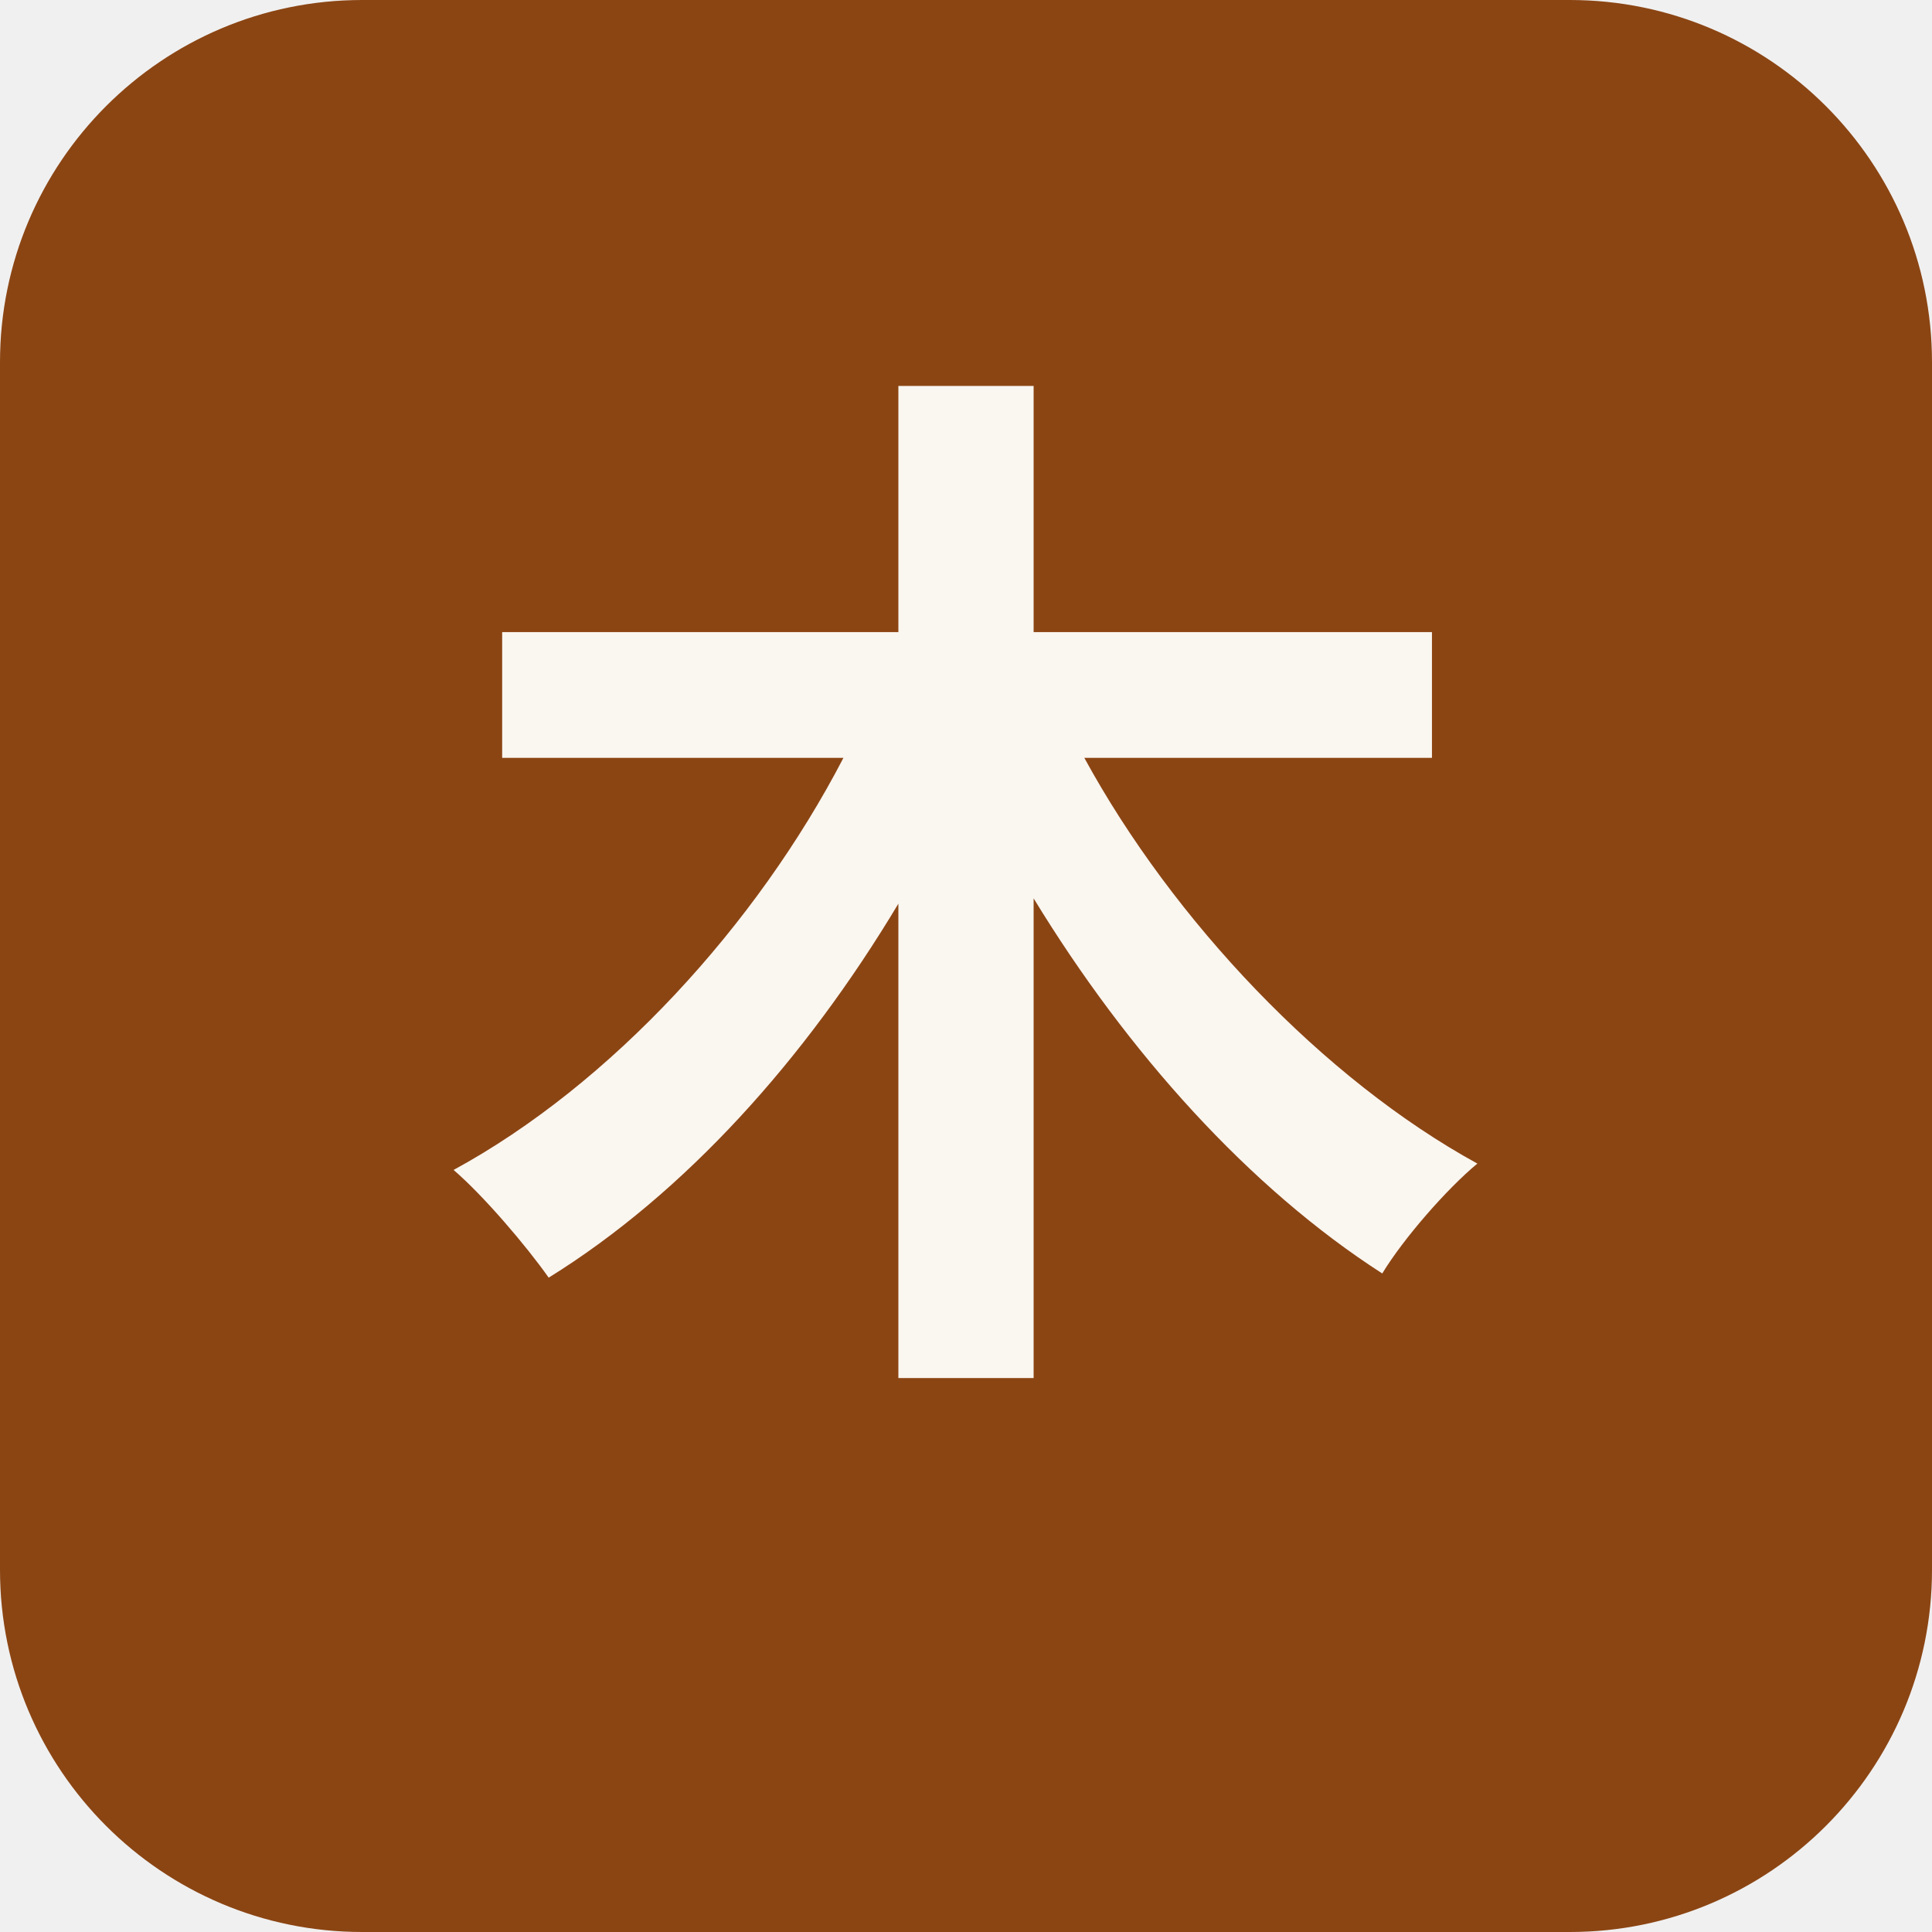
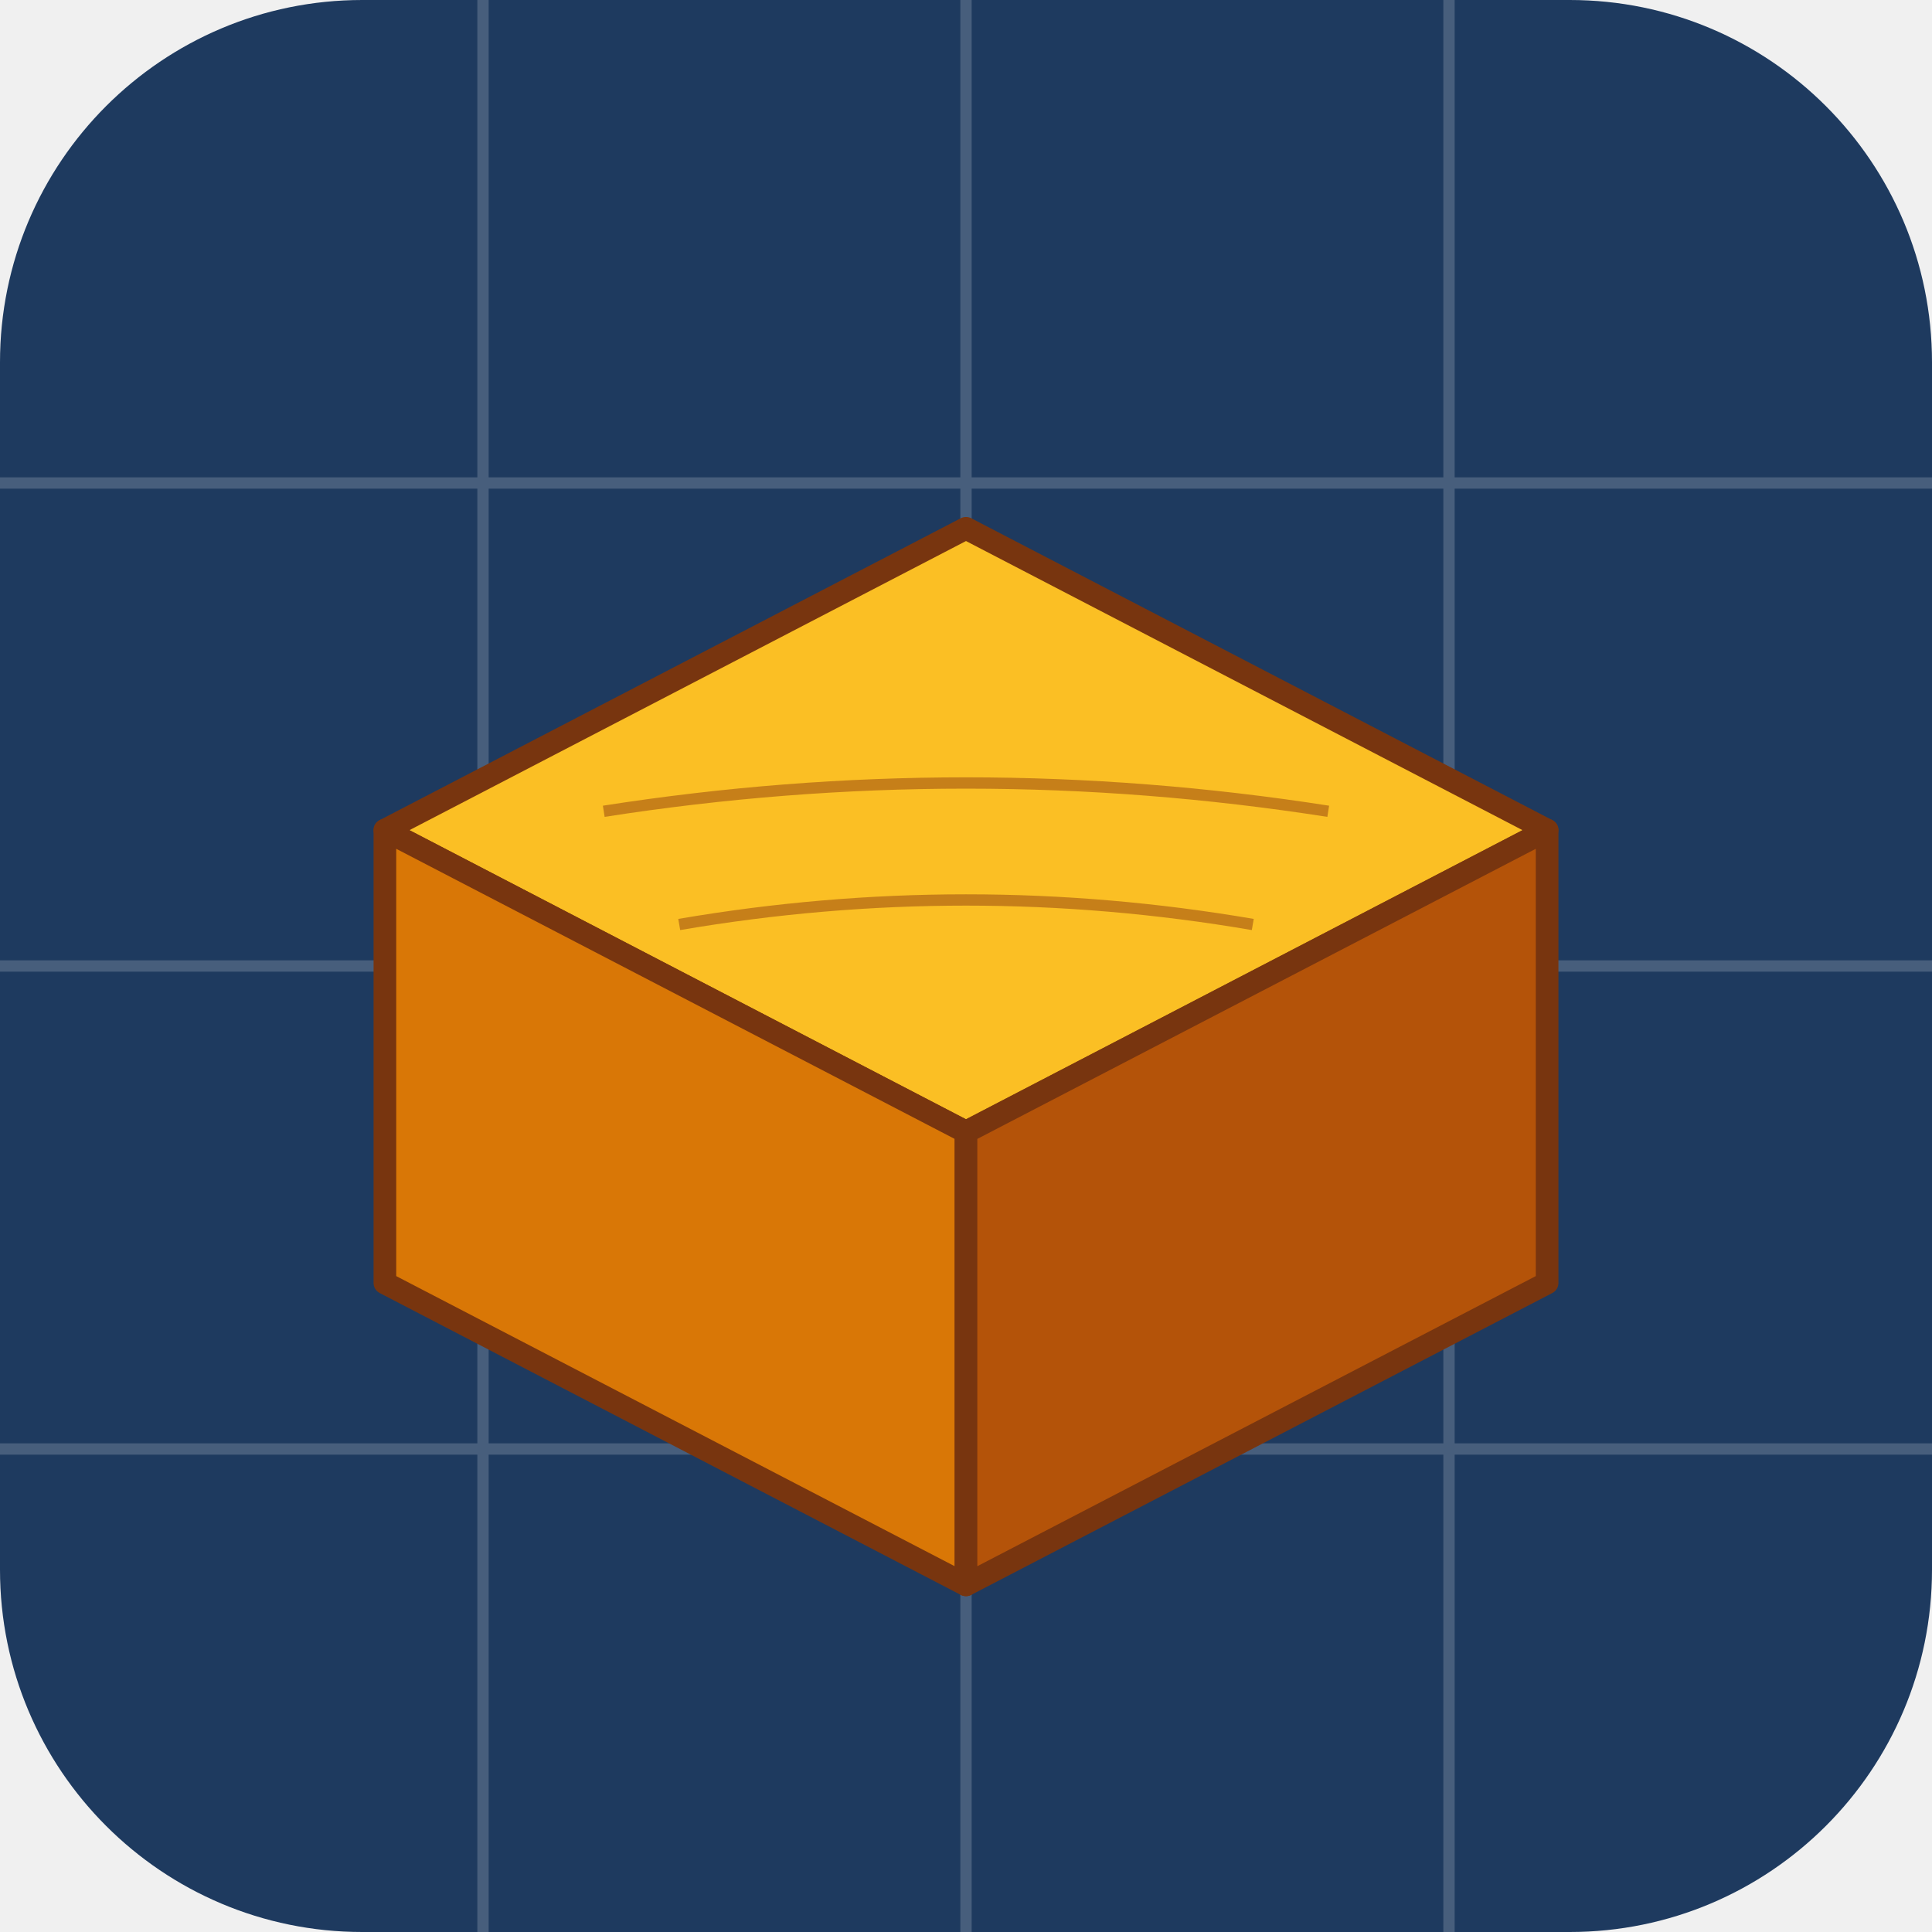
<svg xmlns="http://www.w3.org/2000/svg" viewBox="0 0 512 512">
-   <rect width="512" height="512" rx="96" ry="96" fill="#8B4513" />
-   <text x="256" y="340" font-family="'Noto Sans TC','PingFang TC',sans-serif" font-size="280" font-weight="900" text-anchor="middle" fill="#FAF6F0">木</text>
+   <rect width="512" height="512" rx="96" ry="96" fill="#1e3a5f" />
+   <g stroke="#ffffff" stroke-width="3" opacity="0.18">
+     <line x1="0" y1="128" x2="512" y2="128" />
+     <line x1="0" y1="256" x2="512" y2="256" />
+     <line x1="0" y1="384" x2="512" y2="384" />
+     <line x1="128" y1="0" x2="128" y2="512" />
+     <line x1="256" y1="0" x2="256" y2="512" />
+     <line x1="384" y1="0" x2="384" y2="512" />
+   </g>
+   <polygon points="256,140 410,220 256,300 102,220" fill="#fbbf24" stroke="#78350f" stroke-width="6" stroke-linejoin="round" />
+   <polygon points="102,220 256,300 256,420 102,340" fill="#d97706" stroke="#78350f" stroke-width="6" stroke-linejoin="round" />
+   <polygon points="410,220 256,300 256,420 410,340" fill="#b45309" stroke="#78350f" stroke-width="6" stroke-linejoin="round" />
+   <g stroke="#92400e" stroke-width="3" opacity="0.5" fill="none">
+     <path d="M 160 215 Q 256 200 352 215" />
+     <path d="M 180 245 Q 256 232 332 245" />
+   </g>
</svg>
